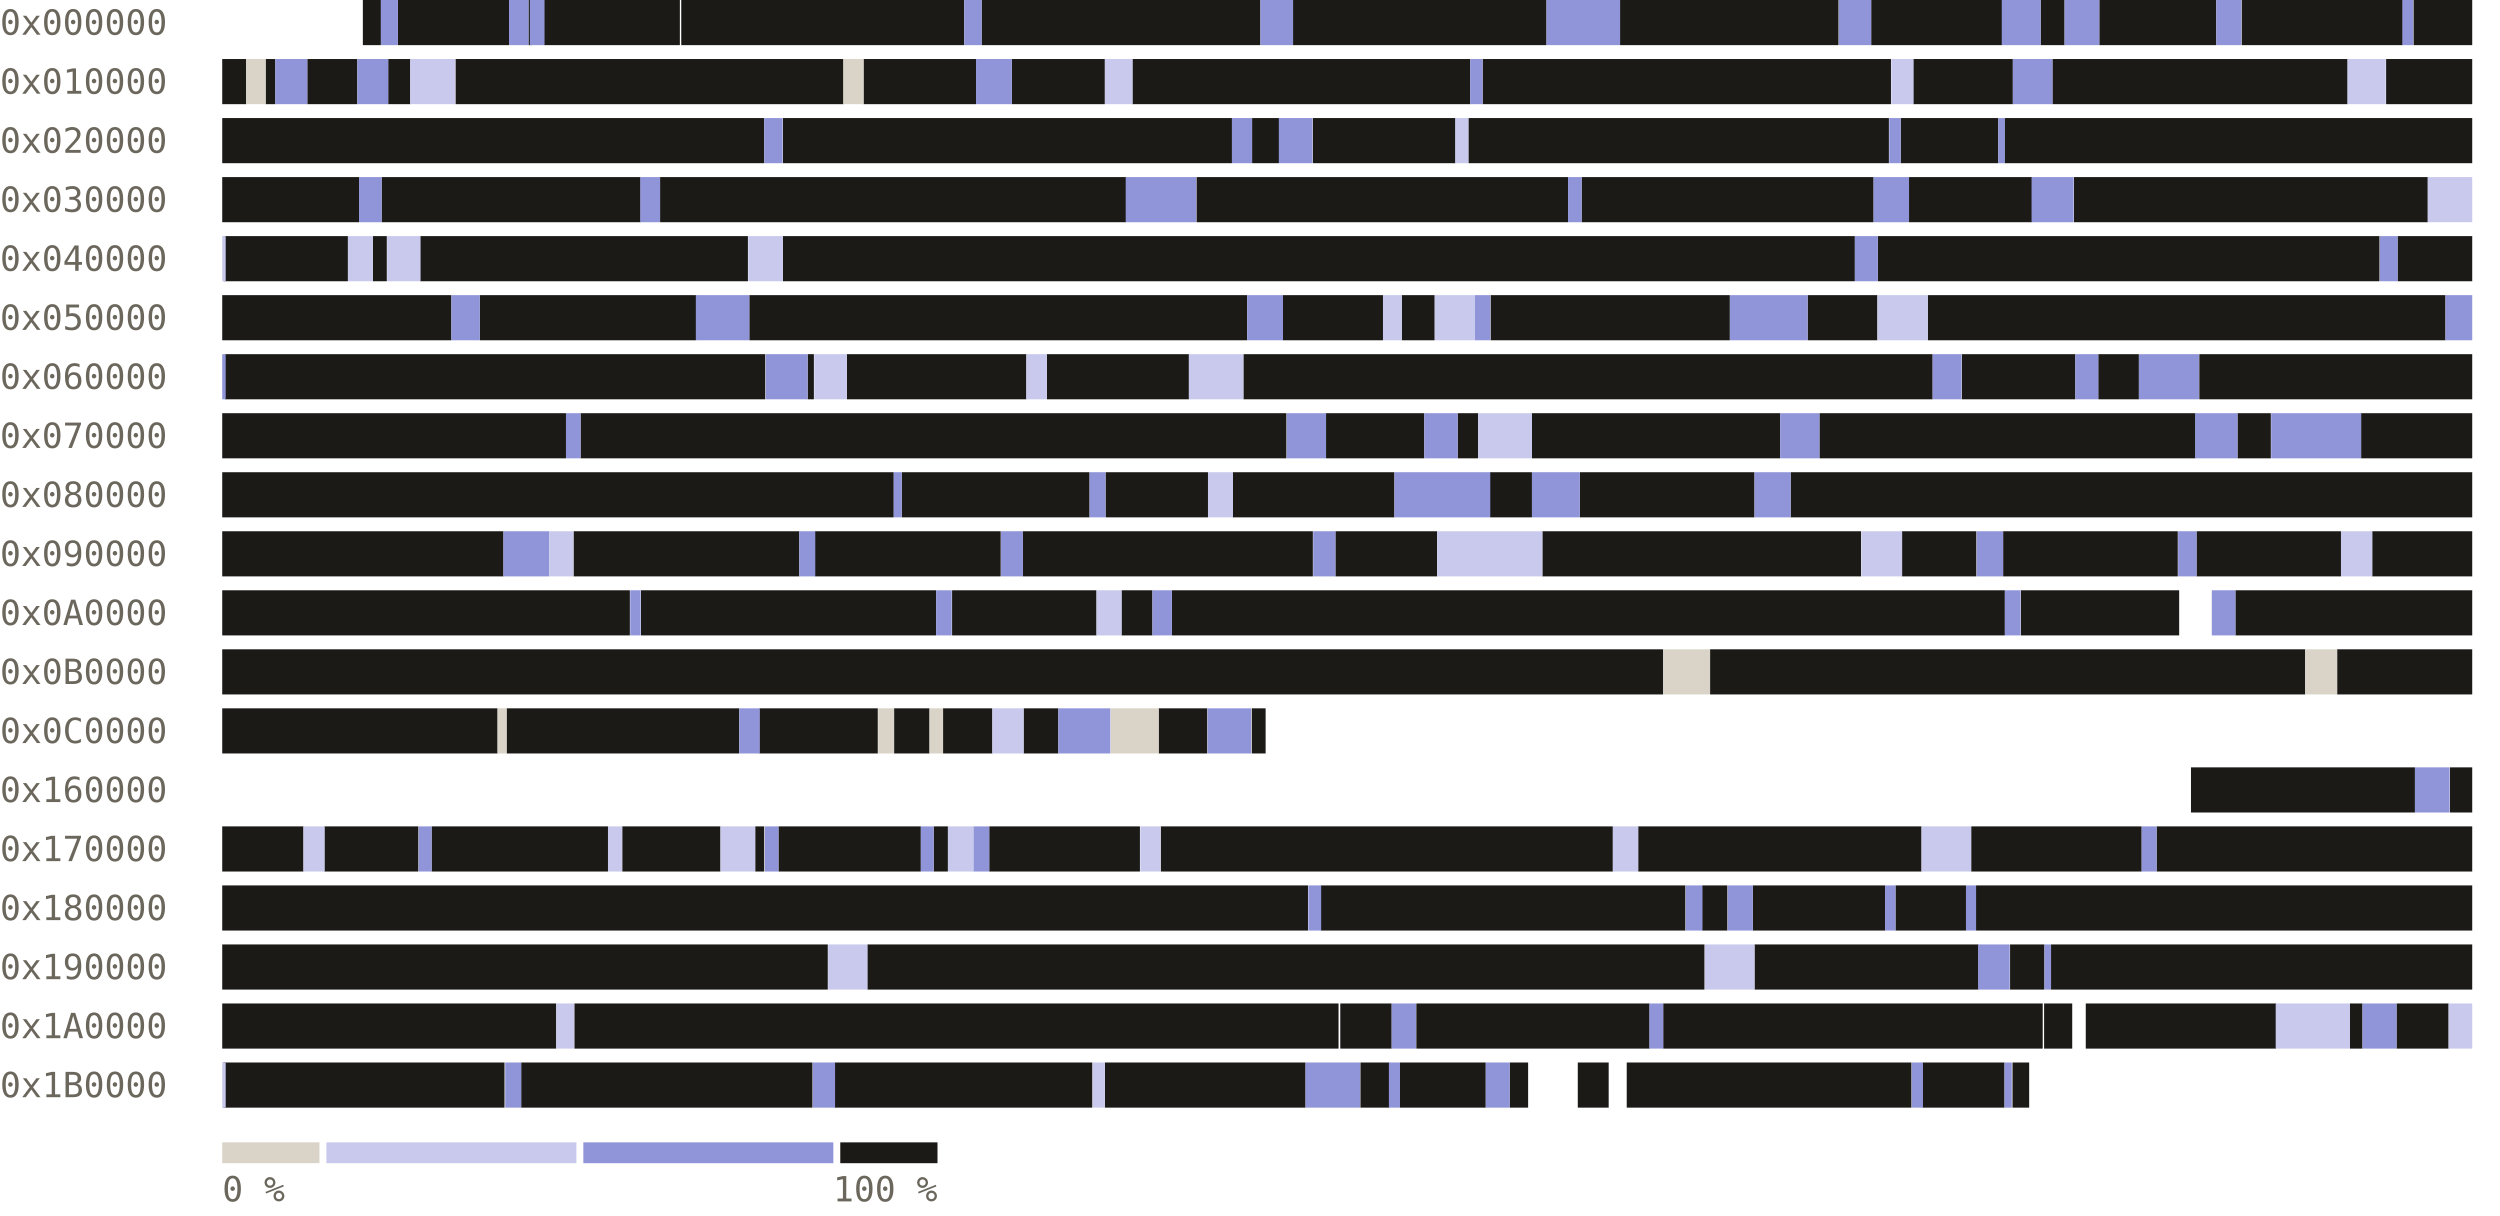
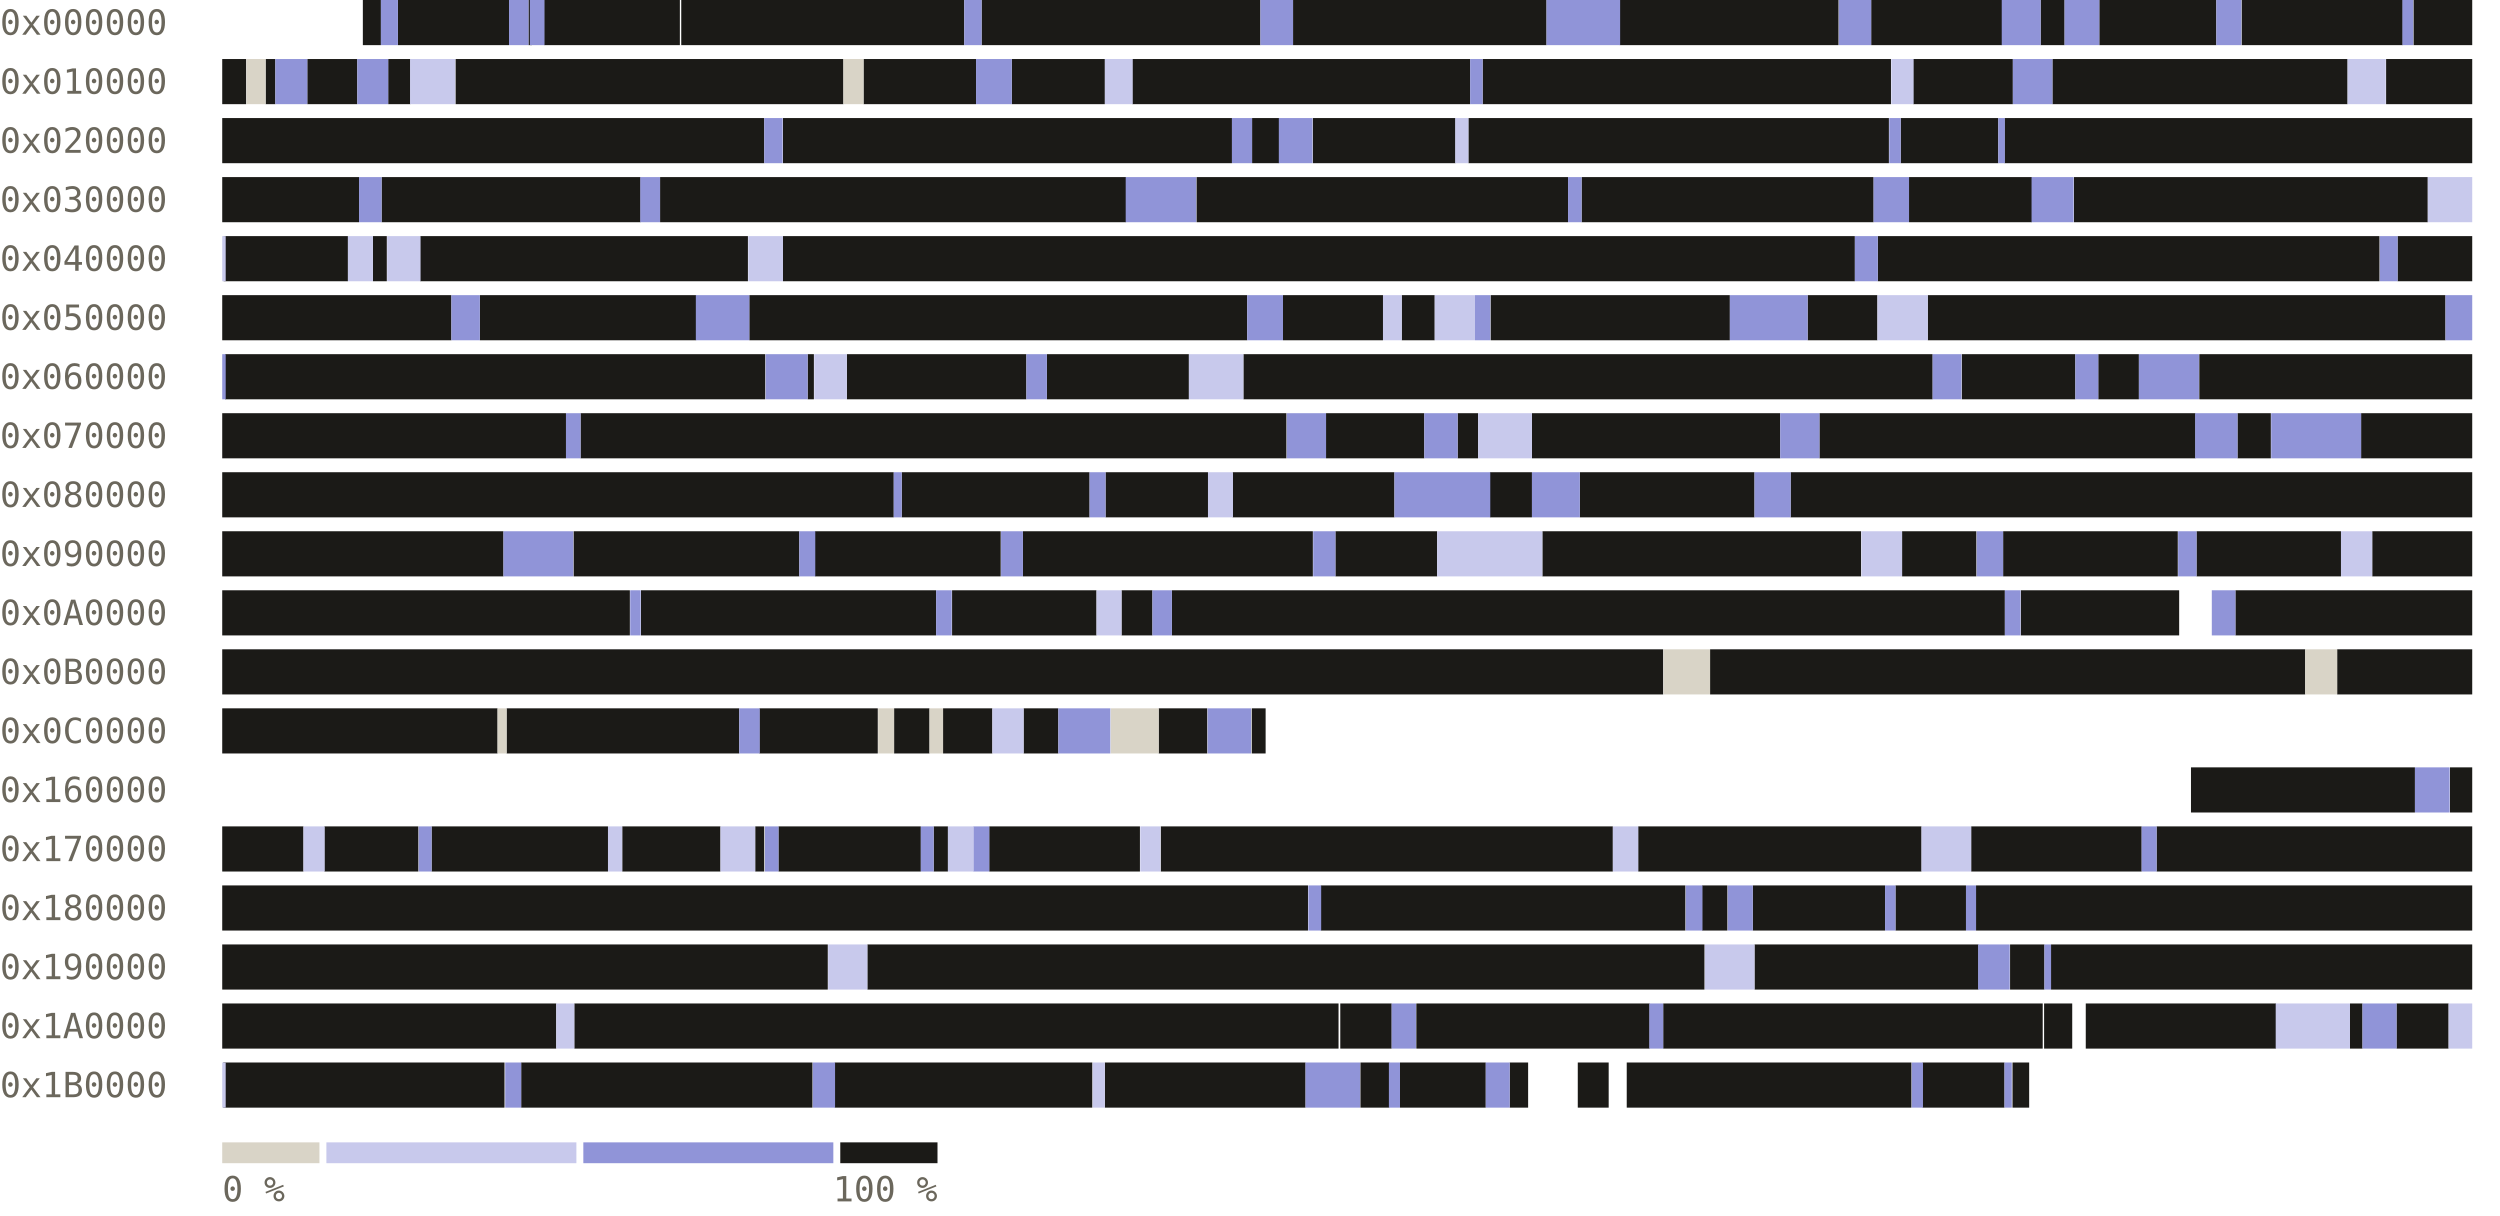
<svg xmlns="http://www.w3.org/2000/svg" viewBox="0 0 720 350" width="720" height="350">
  <style>text{font:10px monospace;fill:#6b675c}.q0{fill:#d9d4c7}.q1{fill:#e3e2f2}.q2{fill:#d6d6ef}.q3{fill:#c8c9ec}.q4{fill:#babce8}.q5{fill:#acafe4}.q6{fill:#9ea2df}.q7{fill:#9094d8}.q8{fill:#8186cf}.q9{fill:#7277c4}.q10{fill:#1b1a17}@media (prefers-color-scheme:dark){text{fill:#a8a293}.q0{fill:#4a463d}.q1{fill:#35375a}.q2{fill:#3c3f66}.q3{fill:#444772}.q4{fill:#4d517f}.q5{fill:#575b8c}.q6{fill:#62669a}.q7{fill:#6e72a8}.q8{fill:#7b7fb6}.q9{fill:#888cc4}.q10{fill:#d6d0bd}}</style>
  <text x="0" y="10">0x000000</text>
  <text x="0" y="27">0x010000</text>
  <text x="0" y="44">0x020000</text>
  <text x="0" y="61">0x030000</text>
  <text x="0" y="78">0x040000</text>
  <text x="0" y="95">0x050000</text>
  <text x="0" y="112">0x060000</text>
  <text x="0" y="129">0x070000</text>
  <text x="0" y="146">0x080000</text>
  <text x="0" y="163">0x090000</text>
  <text x="0" y="180">0x0A0000</text>
  <text x="0" y="197">0x0B0000</text>
  <text x="0" y="214">0x0C0000</text>
  <text x="0" y="231">0x160000</text>
  <text x="0" y="248">0x170000</text>
  <text x="0" y="265">0x180000</text>
  <text x="0" y="282">0x190000</text>
  <text x="0" y="299">0x1A0000</text>
  <text x="0" y="316">0x1B0000</text>
  <path class="q10" d="M104.5 0h5.2v13h-5.2zM114.6 0h32v13h-32zM152.2 0h1v13h-1zM156.7 0h39.1v13h-39.1zM196.2 0h81.5v13h-81.5zM282.7 0h80.3v13h-80.3zM372.4 0h73v13h-73zM466.5 0h63v13h-63zM538.9 0h37.7v13h-37.7zM587.7 0h6.9v13h-6.9zM604.6 0h33.7v13h-33.7zM645.6 0h46.4v13h-46.4zM695.1 0h16.9v13h-16.9zM64 17h6.9v13h-6.9zM76.5 17h2.8v13h-2.8zM88.5 17h14.4v13h-14.4zM111.8 17h6.4v13h-6.4zM131.2 17h111.7v13h-111.7zM248.7 17h32.4v13h-32.4zM291.4 17h26.8v13h-26.8zM326.1 17h97.3v13h-97.3zM427 17h117.6v13h-117.6zM551 17h28.7v13h-28.7zM591.1 17h85v13h-85zM687.2 17h24.8v13h-24.8zM64 34h156.1v13h-156.1zM225.5 34h129.3v13h-129.3zM360.6 34h7.8v13h-7.8zM378.1 34h41.1v13h-41.1zM422.9 34h121.1v13h-121.1zM547.4 34h28.1v13h-28.1zM577.3 34h134.7v13h-134.7zM64 51h39.4v13h-39.4zM109.9 51h74.6v13h-74.6zM190.1 51h134.2v13h-134.2zM344.6 51h107v13h-107zM455.5 51h84.1v13h-84.1zM549.8 51h35.4v13h-35.4zM597.3 51h101.9v13h-101.9zM64.4 68h35.8v13h-35.8zM107.4 68h4v13h-4zM121 68h94.4v13h-94.4zM225.5 68h308.7v13h-308.7zM540.8 68h144.5v13h-144.5zM690.5 68h21.5v13h-21.5zM64 85h66v13h-66zM138.2 85h62.3v13h-62.3zM215.8 85h143.4v13h-143.4zM369.5 85h28.8v13h-28.8zM403.7 85h9.5v13h-9.5zM429.3 85h68.9v13h-68.9zM520.6 85h20.1v13h-20.1zM555.2 85h149.1v13h-149.1zM64.8 102h155.6v13h-155.6zM232.6 102h1.8v13h-1.8zM243.9 102h51.7v13h-51.7zM301.5 102h40.9v13h-40.9zM358.1 102h198.5v13h-198.5zM565 102h32.7v13h-32.7zM604.3 102h11.7v13h-11.7zM633.4 102h78.6v13h-78.6zM64 119h99v13h-99zM167.2 119h203.3v13h-203.3zM381.9 119h28.3v13h-28.3zM419.8 119h5.9v13h-5.9zM441.2 119h71.5v13h-71.5zM524 119h108.3v13h-108.3zM644.4 119h9.6v13h-9.6zM680 119h32v13h-32zM64 136h193.4v13h-193.4zM259.7 136h54.1v13h-54.1zM318.4 136h29.5v13h-29.5zM355 136h46.6v13h-46.6zM429.1 136h12.1v13h-12.1zM455 136h50.3v13h-50.3zM515.7 136h196.3v13h-196.3zM64 153h81v13h-81zM165.2 153h65v13h-65zM234.7 153h53.5v13h-53.5zM294.6 153h83.5v13h-83.5zM384.6 153h29.3v13h-29.3zM444.2 153h91.8v13h-91.8zM547.8 153h21.4v13h-21.4zM576.9 153h50.3v13h-50.3zM632.6 153h41.6v13h-41.6zM683.2 153h28.8v13h-28.8zM64 170h117.4v13h-117.4zM184.6 170h85v13h-85zM274.2 170h41.6v13h-41.6zM323 170h8.9v13h-8.9zM337.5 170h239.9v13h-239.9zM582 170h45.6v13h-45.6zM643.8 170h68.2v13h-68.2zM64 187h415v13h-415zM492.5 187h171.4v13h-171.4zM673.1 187h38.9v13h-38.9zM64 204h79.3v13h-79.3zM145.9 204h67v13h-67zM218.7 204h34.1v13h-34.1zM257.5 204h10.2v13h-10.2zM271.6 204h14.2v13h-14.2zM294.8 204h10v13h-10zM333.7 204h14v13h-14zM360.5 204h4v13h-4zM631 221h64.5v13h-64.5zM705.6 221h6.4v13h-6.4zM64 238h23.4v13h-23.4zM93.4 238h27.1v13h-27.1zM124.3 238h50.8v13h-50.8zM179.2 238h28.3v13h-28.3zM217.5 238h2.6v13h-2.6zM224.2 238h41v13h-41zM268.9 238h4.1v13h-4.1zM284.9 238h43.4v13h-43.4zM334.3 238h130.2v13h-130.2zM471.8 238h81.6v13h-81.6zM567.7 238h49.1v13h-49.1zM621.1 238h90.9v13h-90.9zM64 255h312.7v13h-312.7zM380.4 255h105v13h-105zM490.2 255h7.3v13h-7.3zM504.8 255h38.1v13h-38.1zM545.9 255h20.3v13h-20.3zM569.1 255h142.9v13h-142.9zM64 272h174.4v13h-174.4zM249.8 272h241.1v13h-241.1zM505.3 272h64.5v13h-64.5zM578.9 272h9.9v13h-9.9zM590.7 272h121.3v13h-121.3zM64 289h96.2v13h-96.2zM165.4 289h220.1v13h-220.1zM386 289h14.8v13h-14.8zM407.9 289h67.2v13h-67.2zM479 289h109.3v13h-109.3zM588.7 289h8.1v13h-8.1zM600.7 289h54.8v13h-54.8zM676.8 289h3.6v13h-3.6zM690.2 289h15v13h-15zM64.3 306h81v13h-81zM150.1 306h83.9v13h-83.9zM240.4 306h74.2v13h-74.2zM318.2 306h57.8v13h-57.8zM391.8 306h8.3v13h-8.3zM403.2 306h24.7v13h-24.7zM434.8 306h5.3v13h-5.3zM454.4 306h8.9v13h-8.9zM468.5 306h82v13h-82zM553.7 306h23.6v13h-23.6zM579.6 306h4.8v13h-4.8z" />
-   <path class="q7" d="M109.7 0h4.9v13h-4.9zM146.6 0h5.6v13h-5.6zM152.6 0h4.2v13h-4.2zM277.7 0h5v13h-5zM363 0h9.4v13h-9.4zM445.4 0h21.2v13h-21.2zM529.6 0h9.3v13h-9.3zM576.5 0h11.2v13h-11.2zM594.6 0h10v13h-10zM638.3 0h7.2v13h-7.2zM691.9 0h3.1v13h-3.1zM79.3 17h9.2v13h-9.2zM102.9 17h8.9v13h-8.9zM281.1 17h10.3v13h-10.3zM423.4 17h3.6v13h-3.6zM579.7 17h11.4v13h-11.4zM220.1 34h5.3v13h-5.3zM354.8 34h5.8v13h-5.8zM368.3 34h9.7v13h-9.7zM544.1 34h3.3v13h-3.3zM575.5 34h1.9v13h-1.9zM103.4 51h6.5v13h-6.5zM184.4 51h5.7v13h-5.7zM324.2 51h20.3v13h-20.3zM451.6 51h3.9v13h-3.9zM539.6 51h10.2v13h-10.2zM585.1 51h12.1v13h-12.1zM534.2 68h6.6v13h-6.6zM685.4 68h5.1v13h-5.1zM130 85h8.2v13h-8.2zM200.4 85h15.4v13h-15.4zM359.2 85h10.3v13h-10.3zM424.8 85h4.4v13h-4.4zM498.2 85h22.4v13h-22.4zM704.3 85h7.7v13h-7.7zM64 102h1v13h-1zM220.5 102h12.1v13h-12.1zM556.6 102h8.3v13h-8.3zM597.7 102h6.6v13h-6.6zM616 102h17.3v13h-17.3zM163 119h4.2v13h-4.2zM370.6 119h11.3v13h-11.3zM410.2 119h9.6v13h-9.6zM512.7 119h11.3v13h-11.3zM632.2 119h12.2v13h-12.2zM654.1 119h25.9v13h-25.9zM257.4 136h2.3v13h-2.3zM313.8 136h4.6v13h-4.6zM401.6 136h27.6v13h-27.6zM441.2 136h13.8v13h-13.8zM505.3 136h10.4v13h-10.4zM145 153h13.2v13h-13.2zM230.2 153h4.6v13h-4.6zM288.3 153h6.3v13h-6.3zM378.2 153h6.4v13h-6.4zM569.3 153h7.6v13h-7.6zM627.3 153h5.3v13h-5.3zM181.5 170h3v13h-3zM269.6 170h4.5v13h-4.5zM331.9 170h5.6v13h-5.6zM577.4 170h4.5v13h-4.5zM637 170h6.8v13h-6.8zM212.9 204h5.9v13h-5.9zM304.8 204h15v13h-15zM347.8 204h12.5v13h-12.5zM695.5 221h10v13h-10zM120.6 238h3.7v13h-3.7zM220.3 238h3.9v13h-3.9zM265.2 238h3.7v13h-3.7zM280.3 238h4.6v13h-4.6zM616.8 238h4.3v13h-4.3zM376.8 255h3.7v13h-3.7zM485.5 255h4.8v13h-4.8zM497.6 255h7.2v13h-7.2zM542.9 255h3v13h-3zM566.2 255h2.9v13h-2.9zM569.7 272h9.1v13h-9.1zM588.8 272h1.9v13h-1.9zM400.8 289h7v13h-7zM475 289h4v13h-4zM680.4 289h9.8v13h-9.8zM145.5 306h4.6v13h-4.6zM234.1 306h6.4v13h-6.4zM376 306h15.7v13h-15.7zM400 306h3.2v13h-3.2zM427.9 306h6.9v13h-6.9zM550.6 306h3.2v13h-3.2zM577.3 306h2.1v13h-2.1z" />
-   <path class="q3" d="M118.1 17h13v13h-13zM318.2 17h8v13h-8zM544.7 17h6.4v13h-6.4zM676.1 17h11v13h-11zM419.1 34h3.8v13h-3.8zM699.2 51h12.8v13h-12.8zM64 68h1v13h-1zM100.2 68h7.2v13h-7.2zM111.5 68h9.6v13h-9.6zM215.5 68h10v13h-10zM398.3 85h5.4v13h-5.4zM413.2 85h11.6v13h-11.6zM540.7 85h14.5v13h-14.5zM234.5 102h9.4v13h-9.4zM295.6 102h5.9v13h-5.9zM342.4 102h15.7v13h-15.7zM425.7 119h15.5v13h-15.5zM347.9 136h7.2v13h-7.2zM158.2 153h6.9v13h-6.9zM413.9 153h30.3v13h-30.3zM536.1 153h11.7v13h-11.7zM674.2 153h9v13h-9zM315.8 170h7.2v13h-7.2zM285.8 204h9v13h-9zM87.4 238h6.1v13h-6.1zM175.1 238h4.1v13h-4.1zM207.5 238h10v13h-10zM273 238h7.4v13h-7.4zM328.4 238h5.8v13h-5.8zM464.5 238h7.3v13h-7.3zM553.4 238h14.3v13h-14.3zM238.5 272h11.3v13h-11.3zM491 272h14.3v13h-14.3zM160.2 289h5.2v13h-5.2zM655.4 289h21.4v13h-21.4zM705.2 289h6.8v13h-6.8zM64 306h1v13h-1zM314.7 306h3.5v13h-3.5z" />
+   <path class="q7" d="M109.7 0h4.9v13h-4.9zM146.6 0h5.6v13h-5.6zM152.6 0h4.2v13h-4.2zM277.7 0h5v13h-5zM363 0h9.4v13h-9.4zM445.4 0h21.2v13h-21.2zM529.6 0h9.3v13h-9.3zM576.5 0h11.2v13h-11.2zM594.6 0h10v13h-10zM638.3 0h7.2v13h-7.2zM691.9 0h3.1v13h-3.1zM79.3 17h9.2v13h-9.2zM102.9 17h8.9v13h-8.9zM281.1 17h10.3v13h-10.3zM423.4 17h3.6v13h-3.6zM579.7 17h11.4v13h-11.4zM220.1 34h5.3v13h-5.3zM354.8 34h5.8v13h-5.8zM368.3 34h9.7v13h-9.7zM544.1 34h3.3v13h-3.3zM575.5 34h1.9v13h-1.9zM103.4 51h6.5v13h-6.5zM184.4 51h5.7v13h-5.7zM324.2 51h20.3v13h-20.3zM451.6 51h3.9v13h-3.9zM539.6 51h10.2v13h-10.2zM585.1 51h12.1v13h-12.1zM534.2 68h6.6v13h-6.6zM685.4 68h5.1v13h-5.1zM130 85h8.2v13h-8.2zM200.4 85h15.4v13h-15.4zM359.2 85h10.3v13h-10.3zM424.8 85h4.4v13h-4.4zM498.2 85h22.4v13h-22.4zM704.3 85h7.7v13h-7.7zM64 102h1v13h-1zM220.5 102h12.1v13h-12.1zM295.6 102h5.9v13h-5.9zM556.6 102h8.3v13h-8.3zM597.7 102h6.6v13h-6.6zM616 102h17.3v13h-17.3zM163 119h4.2v13h-4.2zM370.6 119h11.3v13h-11.3zM410.2 119h9.6v13h-9.6zM512.7 119h11.3v13h-11.3zM632.2 119h12.2v13h-12.2zM654.1 119h25.9v13h-25.9zM257.4 136h2.3v13h-2.3zM313.8 136h4.6v13h-4.6zM401.6 136h27.6v13h-27.6zM441.2 136h13.8v13h-13.8zM505.3 136h10.4v13h-10.4zM145 153h20.1v13h-20.1zM230.2 153h4.6v13h-4.6zM288.3 153h6.3v13h-6.3zM378.2 153h6.4v13h-6.4zM569.3 153h7.6v13h-7.6zM627.3 153h5.3v13h-5.3zM181.5 170h3v13h-3zM269.6 170h4.5v13h-4.5zM331.9 170h5.6v13h-5.6zM577.4 170h4.5v13h-4.5zM637 170h6.8v13h-6.8zM212.9 204h5.9v13h-5.9zM304.8 204h15v13h-15zM347.8 204h12.5v13h-12.5zM695.5 221h10v13h-10zM120.6 238h3.7v13h-3.7zM220.3 238h3.9v13h-3.9zM265.2 238h3.7v13h-3.7zM280.3 238h4.6v13h-4.6zM616.8 238h4.3v13h-4.3zM376.8 255h3.7v13h-3.7zM485.5 255h4.8v13h-4.8zM497.6 255h7.2v13h-7.2zM542.9 255h3v13h-3zM566.2 255h2.9v13h-2.9zM569.7 272h9.1v13h-9.1zM588.8 272h1.9v13h-1.9zM400.8 289h7v13h-7zM475 289h4v13h-4zM680.4 289h9.8v13h-9.8zM145.5 306h4.6v13h-4.6zM234.1 306h6.4v13h-6.4zM376 306h15.7v13h-15.7zM400 306h3.2v13h-3.2zM427.9 306h6.9v13h-6.9zM550.6 306h3.2v13h-3.2zM577.3 306h2.1v13h-2.1z" />
+   <path class="q3" d="M118.1 17h13v13h-13zM318.2 17h8v13h-8zM544.7 17h6.4v13h-6.4zM676.1 17h11v13h-11zM419.1 34h3.8v13h-3.8zM699.2 51h12.8v13h-12.8zM64 68h1v13h-1zM100.2 68h7.2v13h-7.2zM111.5 68h9.6v13h-9.6zM215.5 68h10v13h-10zM398.3 85h5.4v13h-5.4zM413.2 85h11.6v13h-11.6zM540.7 85h14.5v13h-14.5zM234.5 102h9.4v13h-9.4zM342.4 102h15.7v13h-15.7zM425.7 119h15.5v13h-15.5zM347.9 136h7.2v13h-7.2zM413.9 153h30.3v13h-30.3zM536.1 153h11.7v13h-11.7zM674.2 153h9v13h-9zM315.8 170h7.2v13h-7.2zM285.8 204h9v13h-9zM87.4 238h6.1v13h-6.1zM175.1 238h4.1v13h-4.1zM207.5 238h10v13h-10zM273 238h7.4v13h-7.4zM328.4 238h5.8v13h-5.8zM464.5 238h7.3v13h-7.3zM553.4 238h14.3v13h-14.3zM238.5 272h11.3v13h-11.3zM491 272h14.3v13h-14.3zM160.2 289h5.2v13h-5.2zM655.4 289h21.4v13h-21.4zM705.2 289h6.8v13h-6.8zM64 306h1v13h-1zM314.7 306h3.5v13h-3.5z" />
  <path class="q0" d="M71 17h5.5v13h-5.5zM242.9 17h5.8v13h-5.8zM479.1 187h13.4v13h-13.4zM663.9 187h9.2v13h-9.2zM143.3 204h2.6v13h-2.6zM252.9 204h4.6v13h-4.6zM267.7 204h3.9v13h-3.9zM319.9 204h13.8v13h-13.8z" />
  <rect class="q0" x="64" y="329" width="28" height="6" />
  <rect class="q3" x="94" y="329" width="72" height="6" />
  <rect class="q7" x="168" y="329" width="72" height="6" />
  <rect class="q10" x="242" y="329" width="28" height="6" />
  <text x="64" y="346">0 %</text>
  <text x="270" y="346" text-anchor="end">100 %</text>
</svg>
